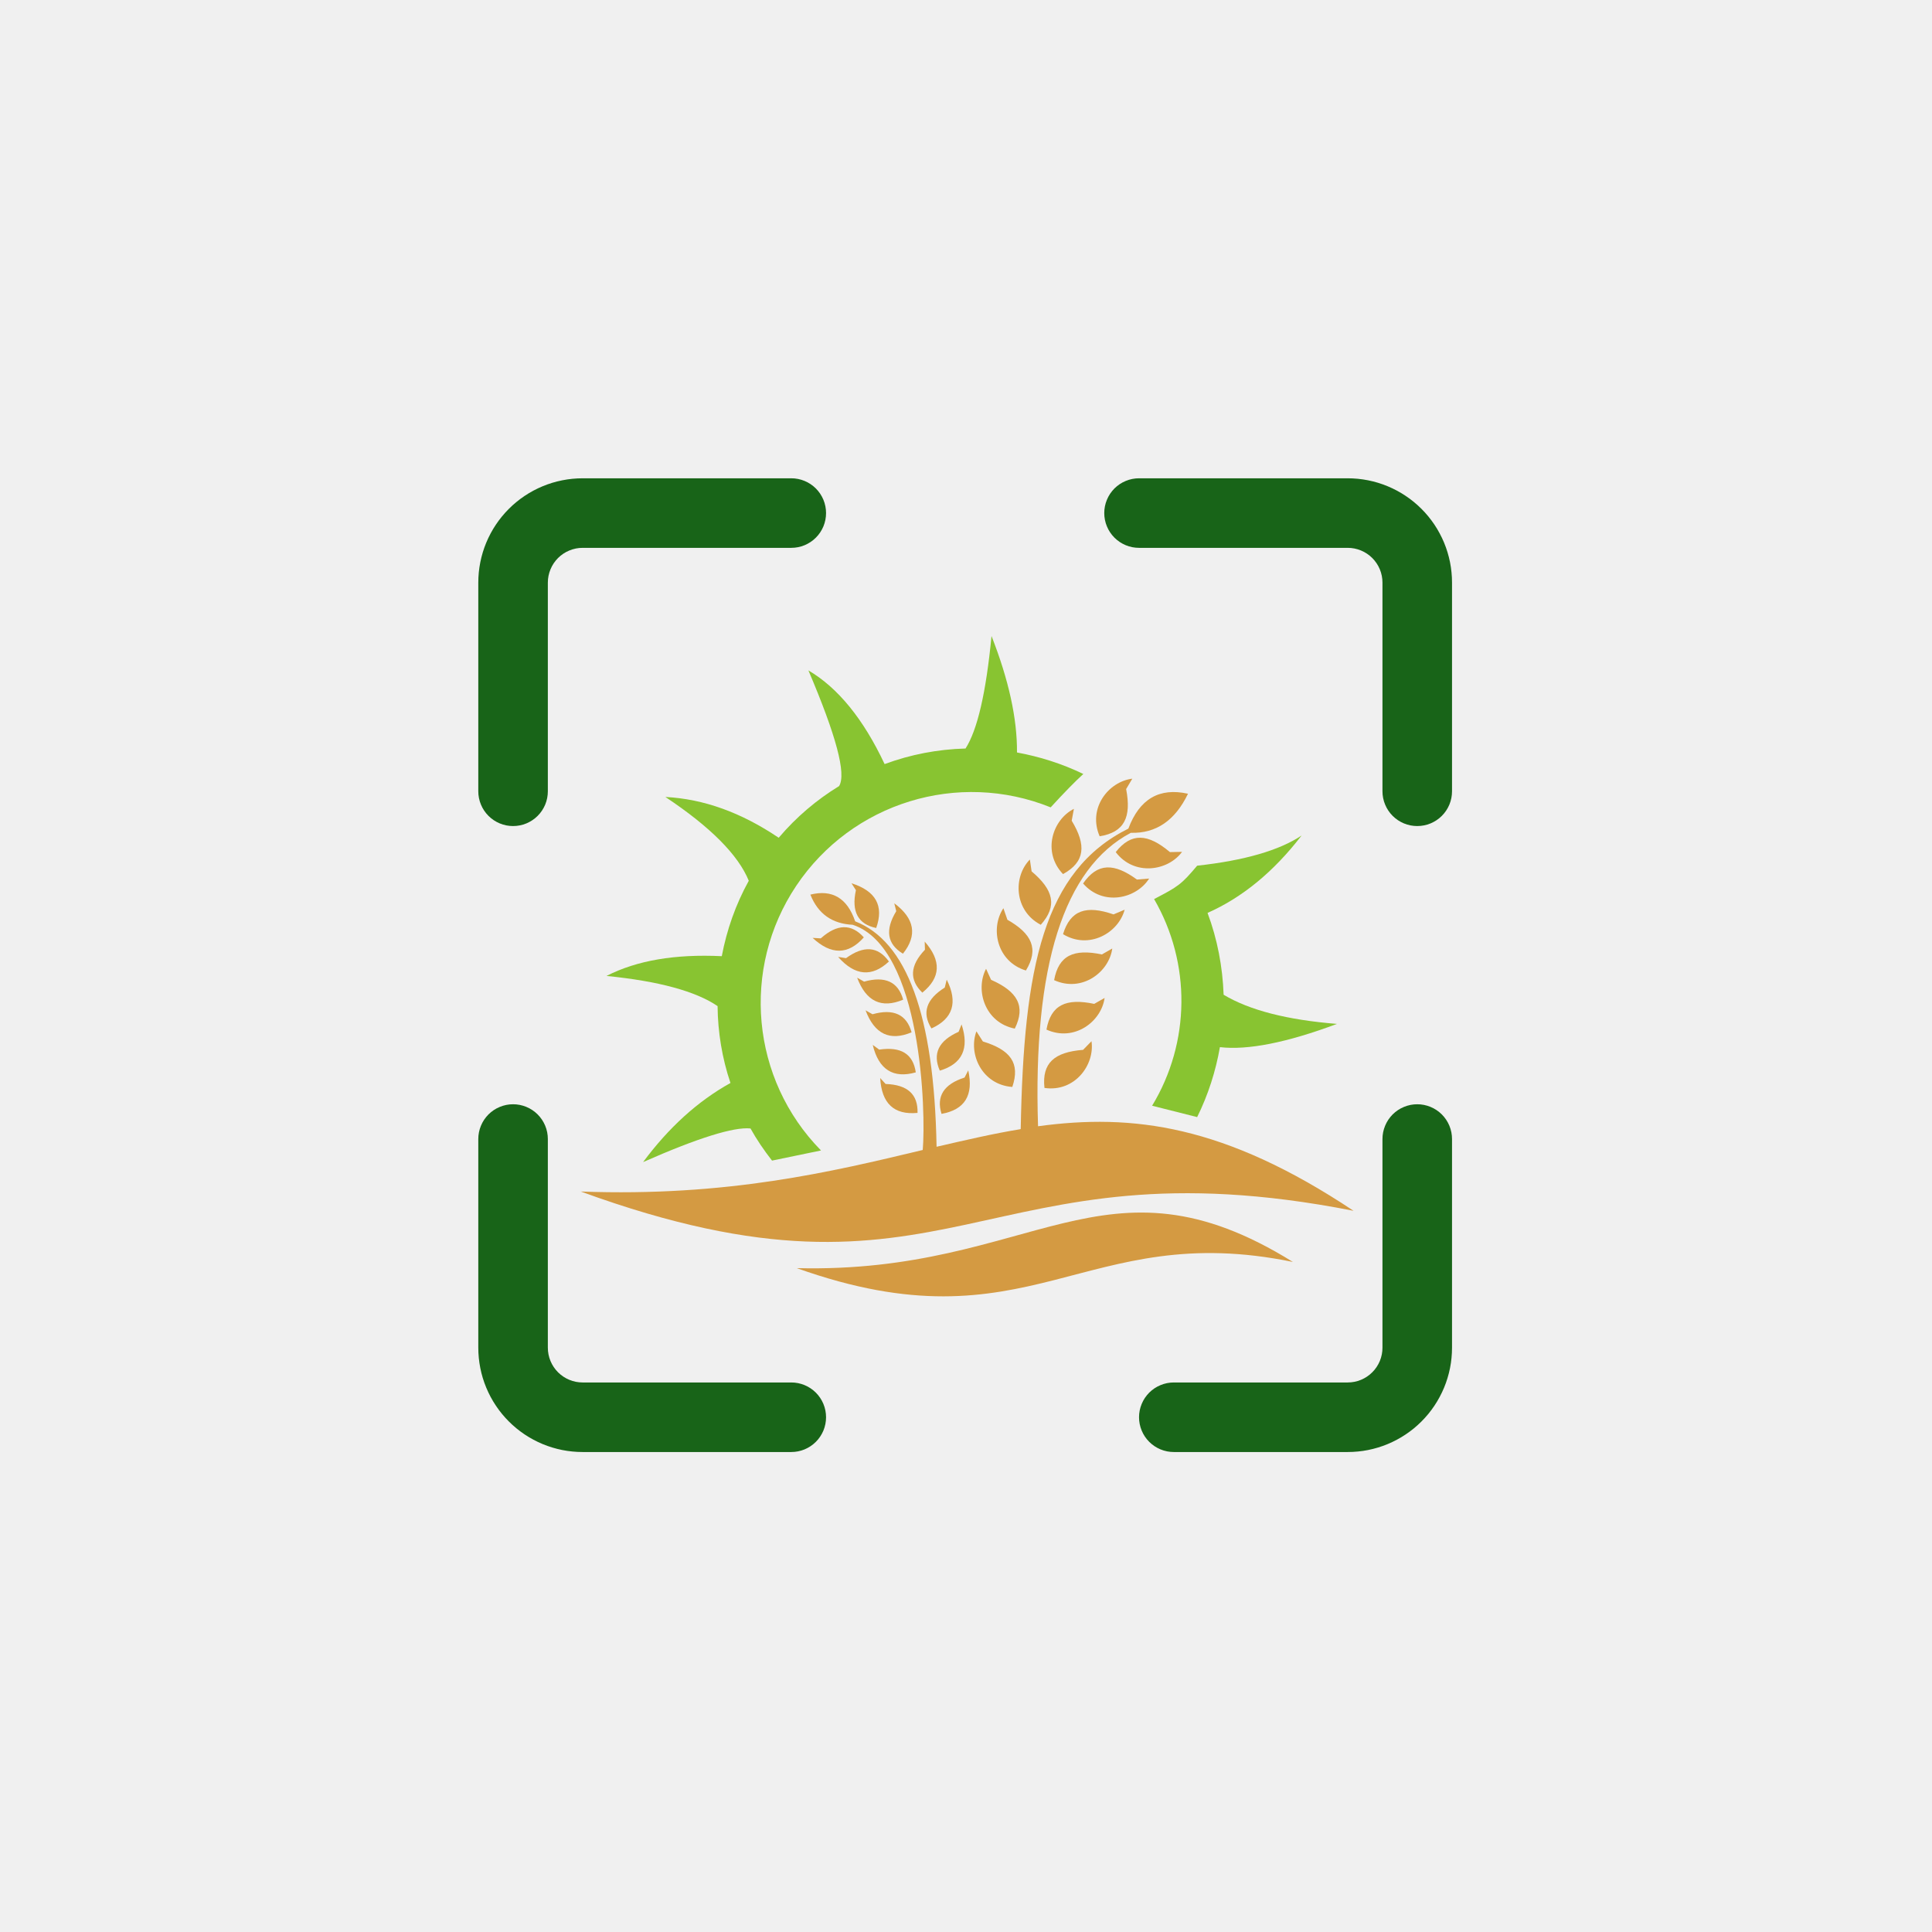
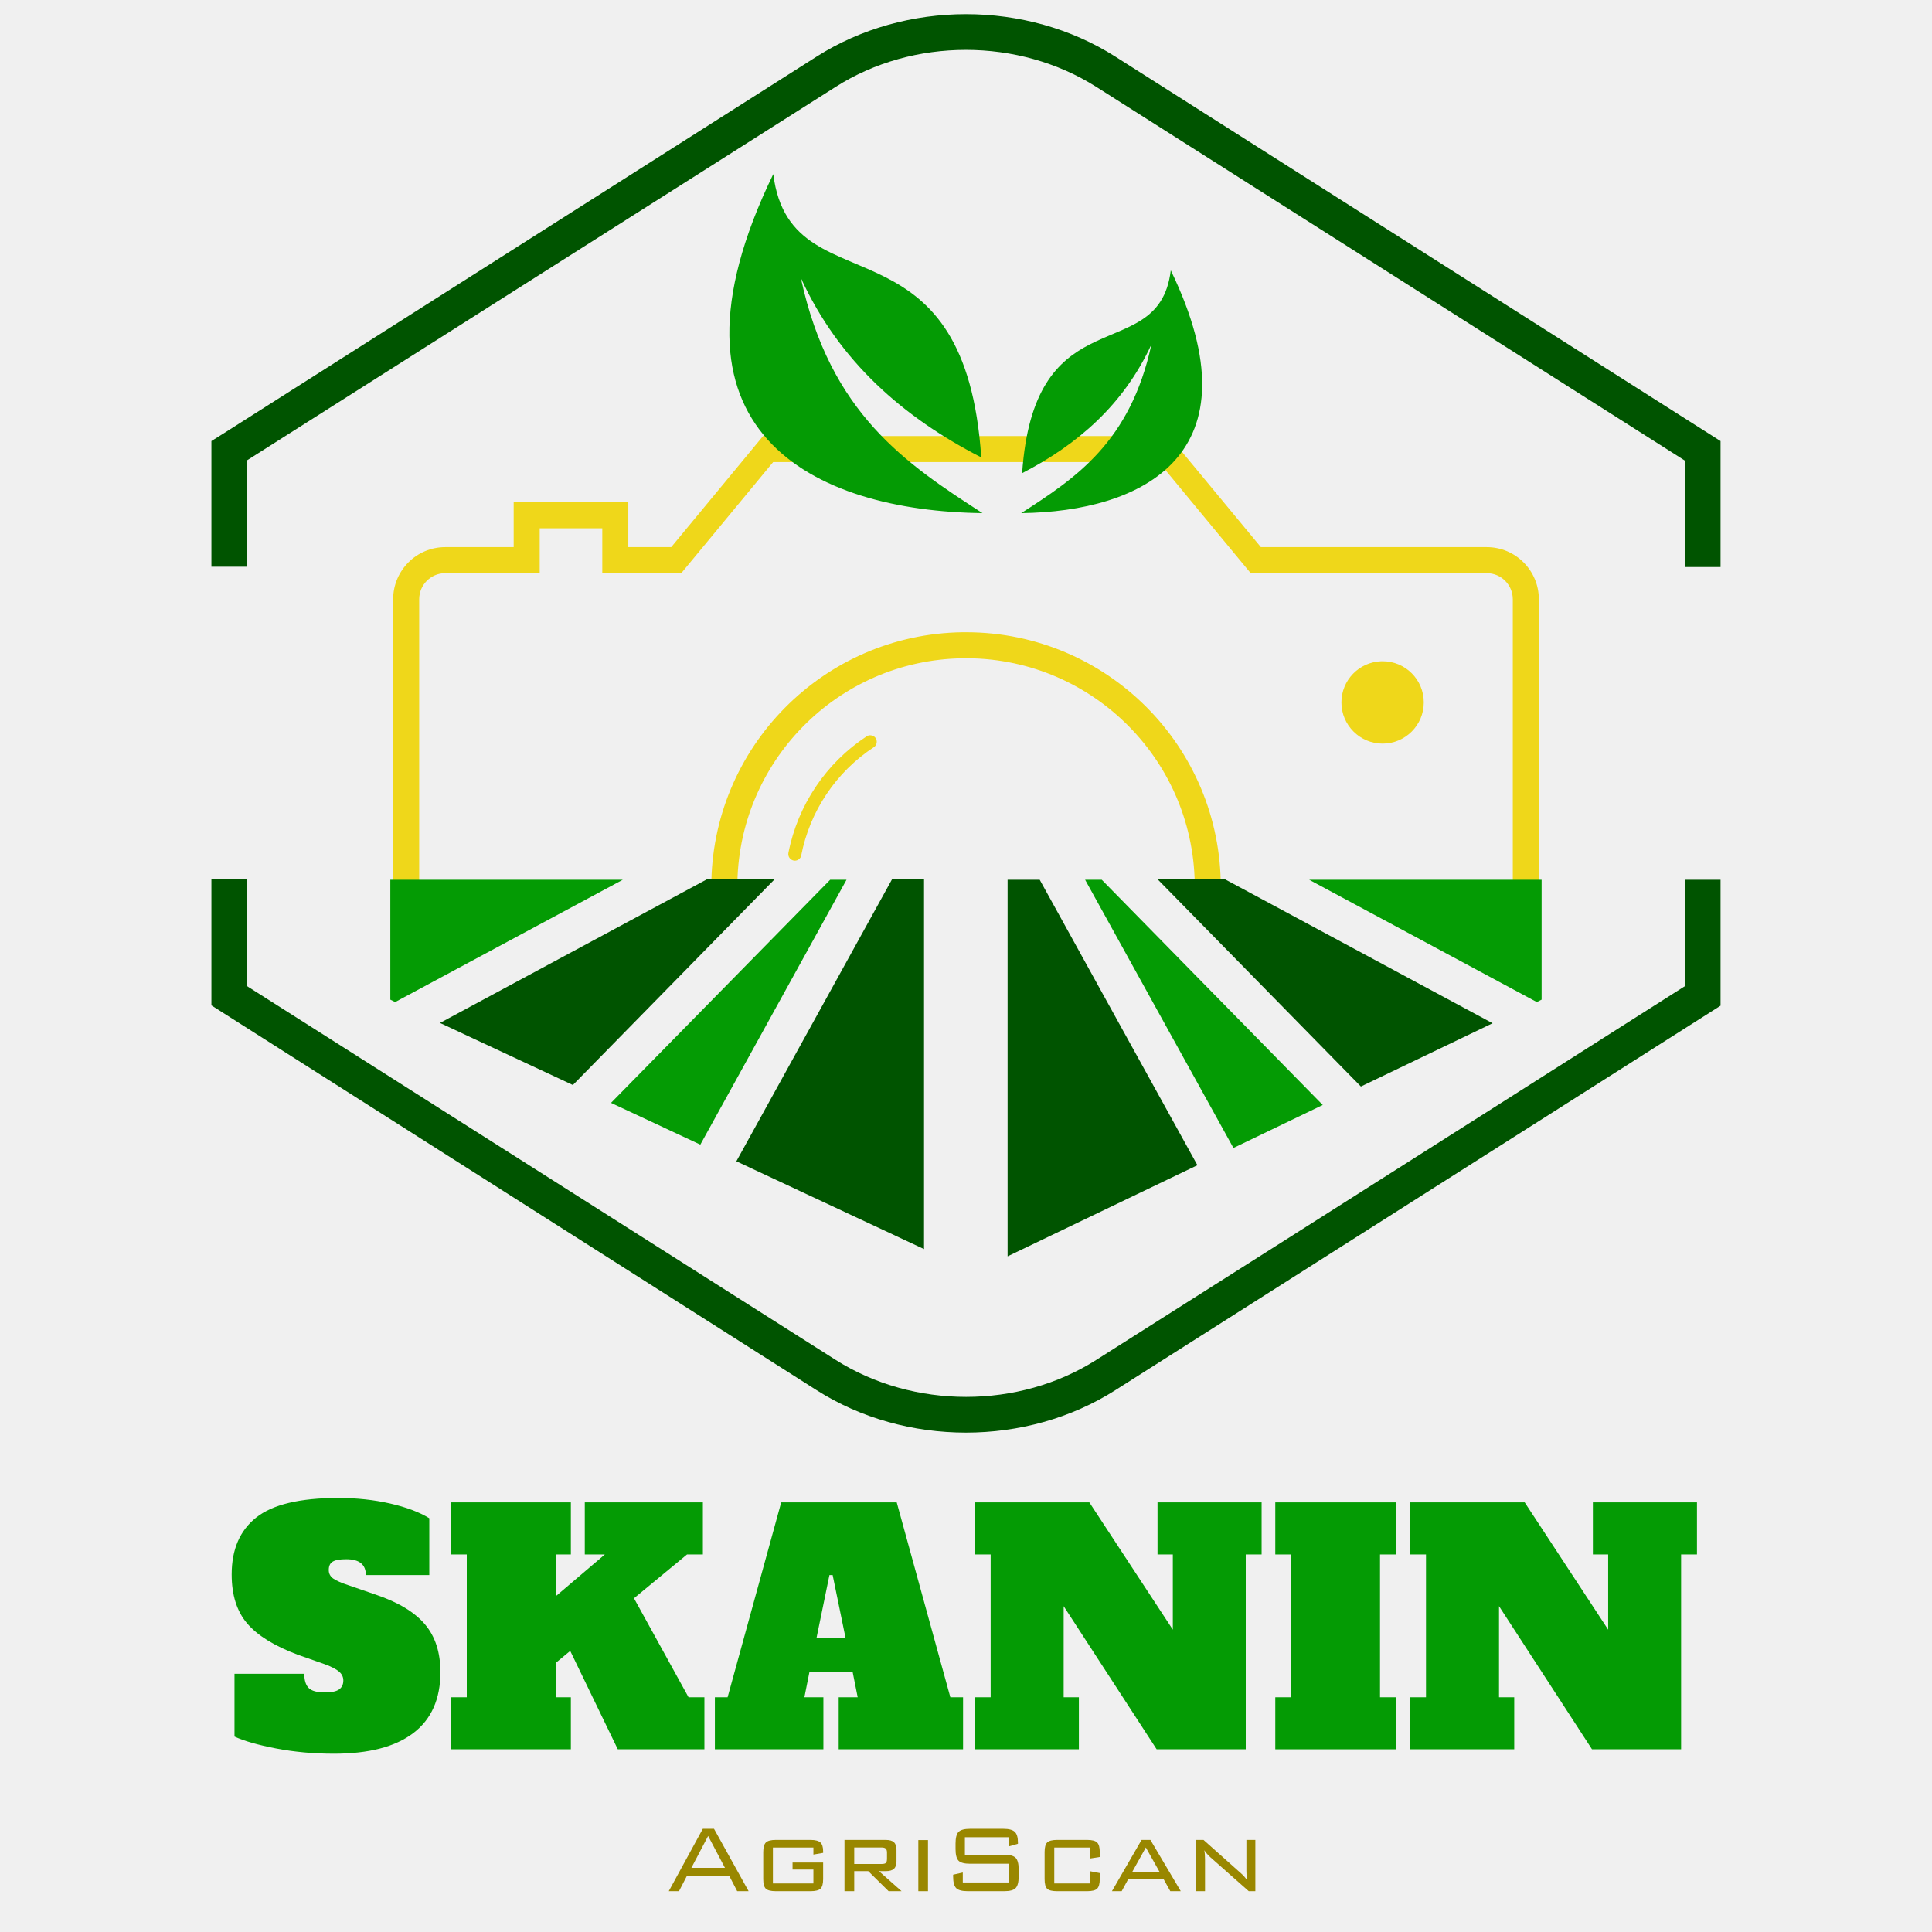
- <svg xmlns="http://www.w3.org/2000/svg" width="500" zoomAndPan="magnify" viewBox="0 0 375 375" height="500" preserveAspectRatio="xMidYMid meet" version="1.0">
-   <defs>
-     <filter x="0%" y="0%" width="100%" height="100%" id="a8dabf8910">
-       <feColorMatrix values="0 0 0 0 1 0 0 0 0 1 0 0 0 0 1 0 0 0 1 0" color-interpolation-filters="sRGB" />
-     </filter>
-     <mask id="8b762b4e57">
-       <g filter="url(#a8dabf8910)">
-         <rect x="-37.5" width="450" fill="#000000" y="-37.5" height="450" fill-opacity="0.9" />
-       </g>
-     </mask>
-     <clipPath id="b0a3e529bf">
-       <path d="M 0.836 0.836 L 189.836 0.836 L 189.836 189.836 L 0.836 189.836 Z M 0.836 0.836 " clip-rule="nonzero" />
-     </clipPath>
-     <clipPath id="bd5e92bc83">
-       <rect x="0" width="190" y="0" height="190" />
-     </clipPath>
-     <clipPath id="4f1783e37c">
-       <path d="M 112.676 153 L 262.676 153 L 262.676 242 L 112.676 242 Z M 112.676 153 " clip-rule="nonzero" />
-     </clipPath>
-   </defs>
-   <g mask="url(#8b762b4e57)">
-     <g transform="matrix(1, 0, 0, 1, 92, 92)">
-       <g clip-path="url(#bd5e92bc83)">
-         <g clip-path="url(#b0a3e529bf)">
-           <path fill="#005400" d="M 68.336 7.586 C 68.336 8.031 68.293 8.469 68.207 8.902 C 68.121 9.34 67.992 9.762 67.824 10.172 C 67.652 10.578 67.445 10.969 67.199 11.336 C 66.953 11.707 66.672 12.047 66.359 12.359 C 66.047 12.672 65.707 12.953 65.336 13.199 C 64.969 13.445 64.578 13.652 64.172 13.824 C 63.762 13.992 63.34 14.121 62.902 14.207 C 62.469 14.293 62.031 14.336 61.586 14.336 L 21.086 14.336 C 20.645 14.336 20.203 14.379 19.77 14.465 C 19.336 14.555 18.914 14.68 18.504 14.852 C 18.094 15.02 17.707 15.227 17.336 15.473 C 16.969 15.723 16.629 16 16.312 16.312 C 16 16.629 15.723 16.969 15.473 17.336 C 15.227 17.707 15.02 18.094 14.852 18.504 C 14.68 18.914 14.555 19.336 14.465 19.77 C 14.379 20.203 14.336 20.645 14.336 21.086 L 14.336 61.586 C 14.336 62.031 14.293 62.469 14.207 62.902 C 14.121 63.34 13.992 63.762 13.824 64.172 C 13.652 64.578 13.445 64.969 13.199 65.336 C 12.953 65.707 12.672 66.047 12.359 66.359 C 12.047 66.672 11.707 66.953 11.336 67.199 C 10.969 67.445 10.578 67.652 10.172 67.824 C 9.762 67.992 9.34 68.121 8.902 68.207 C 8.469 68.293 8.031 68.336 7.586 68.336 C 7.145 68.336 6.703 68.293 6.27 68.207 C 5.836 68.121 5.414 67.992 5.004 67.824 C 4.594 67.652 4.207 67.445 3.836 67.199 C 3.469 66.953 3.129 66.672 2.812 66.359 C 2.5 66.047 2.223 65.707 1.973 65.336 C 1.727 64.969 1.52 64.578 1.352 64.172 C 1.18 63.762 1.055 63.34 0.965 62.902 C 0.879 62.469 0.836 62.031 0.836 61.586 L 0.836 21.086 C 0.836 20.422 0.871 19.762 0.934 19.102 C 1 18.441 1.098 17.785 1.227 17.137 C 1.355 16.484 1.516 15.844 1.707 15.207 C 1.902 14.574 2.125 13.949 2.379 13.336 C 2.633 12.727 2.914 12.125 3.227 11.543 C 3.539 10.957 3.883 10.387 4.25 9.836 C 4.617 9.285 5.012 8.754 5.434 8.242 C 5.855 7.727 6.301 7.238 6.77 6.77 C 7.238 6.301 7.727 5.855 8.242 5.434 C 8.754 5.012 9.285 4.617 9.836 4.25 C 10.387 3.883 10.957 3.539 11.543 3.227 C 12.125 2.914 12.727 2.633 13.336 2.379 C 13.949 2.125 14.574 1.902 15.207 1.707 C 15.844 1.516 16.484 1.355 17.137 1.227 C 17.785 1.098 18.441 1 19.102 0.934 C 19.762 0.871 20.422 0.836 21.086 0.836 L 61.586 0.836 C 62.031 0.836 62.469 0.879 62.902 0.965 C 63.34 1.055 63.762 1.18 64.172 1.352 C 64.578 1.52 64.969 1.727 65.336 1.973 C 65.707 2.223 66.047 2.5 66.359 2.812 C 66.672 3.129 66.953 3.469 67.199 3.836 C 67.445 4.207 67.652 4.594 67.824 5.004 C 67.992 5.414 68.121 5.836 68.207 6.27 C 68.293 6.703 68.336 7.145 68.336 7.586 Z M 169.586 0.836 L 129.086 0.836 C 128.645 0.836 128.203 0.879 127.77 0.965 C 127.336 1.055 126.914 1.18 126.504 1.352 C 126.094 1.52 125.707 1.727 125.336 1.973 C 124.969 2.223 124.629 2.5 124.312 2.812 C 124 3.129 123.723 3.469 123.473 3.836 C 123.227 4.207 123.02 4.594 122.852 5.004 C 122.68 5.414 122.555 5.836 122.465 6.27 C 122.379 6.703 122.336 7.145 122.336 7.586 C 122.336 8.031 122.379 8.469 122.465 8.902 C 122.555 9.34 122.68 9.762 122.852 10.172 C 123.02 10.578 123.227 10.969 123.473 11.336 C 123.723 11.707 124 12.047 124.312 12.359 C 124.629 12.672 124.969 12.953 125.336 13.199 C 125.707 13.445 126.094 13.652 126.504 13.824 C 126.914 13.992 127.336 14.121 127.77 14.207 C 128.203 14.293 128.645 14.336 129.086 14.336 L 169.586 14.336 C 170.031 14.336 170.469 14.379 170.902 14.465 C 171.34 14.555 171.762 14.68 172.172 14.852 C 172.578 15.02 172.969 15.227 173.336 15.473 C 173.707 15.723 174.047 16 174.359 16.312 C 174.672 16.629 174.953 16.969 175.199 17.336 C 175.445 17.707 175.652 18.094 175.824 18.504 C 175.992 18.914 176.121 19.336 176.207 19.77 C 176.293 20.203 176.336 20.645 176.336 21.086 L 176.336 61.586 C 176.336 62.031 176.379 62.469 176.465 62.902 C 176.555 63.34 176.68 63.762 176.852 64.172 C 177.02 64.578 177.227 64.969 177.473 65.336 C 177.723 65.707 178 66.047 178.312 66.359 C 178.629 66.672 178.969 66.953 179.336 67.199 C 179.707 67.445 180.094 67.652 180.504 67.824 C 180.914 67.992 181.336 68.121 181.77 68.207 C 182.203 68.293 182.645 68.336 183.086 68.336 C 183.531 68.336 183.969 68.293 184.402 68.207 C 184.84 68.121 185.262 67.992 185.672 67.824 C 186.078 67.652 186.469 67.445 186.836 67.199 C 187.207 66.953 187.547 66.672 187.859 66.359 C 188.172 66.047 188.453 65.707 188.699 65.336 C 188.945 64.969 189.152 64.578 189.324 64.172 C 189.492 63.762 189.621 63.34 189.707 62.902 C 189.793 62.469 189.836 62.031 189.836 61.586 L 189.836 21.086 C 189.836 20.422 189.805 19.762 189.738 19.102 C 189.676 18.441 189.578 17.785 189.449 17.137 C 189.32 16.484 189.156 15.844 188.965 15.207 C 188.773 14.574 188.551 13.949 188.297 13.336 C 188.043 12.727 187.758 12.125 187.445 11.543 C 187.133 10.957 186.793 10.387 186.426 9.836 C 186.055 9.285 185.66 8.754 185.242 8.242 C 184.82 7.727 184.375 7.238 183.906 6.77 C 183.438 6.301 182.945 5.855 182.434 5.434 C 181.922 5.012 181.391 4.617 180.836 4.25 C 180.285 3.883 179.719 3.539 179.133 3.227 C 178.547 2.914 177.949 2.633 177.336 2.379 C 176.723 2.125 176.102 1.902 175.465 1.707 C 174.832 1.516 174.188 1.355 173.539 1.227 C 172.887 1.098 172.23 1 171.57 0.934 C 170.91 0.871 170.25 0.836 169.586 0.836 Z M 61.586 176.336 L 21.086 176.336 C 20.645 176.336 20.203 176.293 19.77 176.207 C 19.336 176.121 18.914 175.992 18.504 175.824 C 18.094 175.652 17.707 175.445 17.336 175.199 C 16.969 174.953 16.629 174.672 16.312 174.359 C 16 174.047 15.723 173.707 15.473 173.336 C 15.227 172.969 15.02 172.578 14.852 172.172 C 14.68 171.762 14.555 171.34 14.465 170.902 C 14.379 170.469 14.336 170.031 14.336 169.586 L 14.336 129.086 C 14.336 128.645 14.293 128.203 14.207 127.77 C 14.121 127.336 13.992 126.914 13.824 126.504 C 13.652 126.094 13.445 125.707 13.199 125.336 C 12.953 124.969 12.672 124.629 12.359 124.312 C 12.047 124 11.707 123.723 11.336 123.473 C 10.969 123.227 10.578 123.02 10.172 122.852 C 9.762 122.68 9.34 122.555 8.902 122.465 C 8.469 122.379 8.031 122.336 7.586 122.336 C 7.145 122.336 6.703 122.379 6.27 122.465 C 5.836 122.555 5.414 122.68 5.004 122.852 C 4.594 123.02 4.207 123.227 3.836 123.473 C 3.469 123.723 3.129 124 2.812 124.312 C 2.5 124.629 2.223 124.969 1.973 125.336 C 1.727 125.707 1.52 126.094 1.352 126.504 C 1.18 126.914 1.055 127.336 0.965 127.77 C 0.879 128.203 0.836 128.645 0.836 129.086 L 0.836 169.586 C 0.836 170.25 0.871 170.91 0.934 171.57 C 1 172.23 1.098 172.887 1.227 173.539 C 1.355 174.188 1.516 174.832 1.707 175.465 C 1.902 176.102 2.125 176.723 2.379 177.336 C 2.633 177.949 2.914 178.547 3.227 179.133 C 3.539 179.719 3.883 180.285 4.25 180.836 C 4.617 181.391 5.012 181.922 5.434 182.434 C 5.855 182.945 6.301 183.438 6.77 183.906 C 7.238 184.375 7.727 184.82 8.242 185.242 C 8.754 185.66 9.285 186.055 9.836 186.426 C 10.387 186.793 10.957 187.133 11.543 187.445 C 12.125 187.758 12.727 188.043 13.336 188.297 C 13.949 188.551 14.574 188.773 15.207 188.965 C 15.844 189.156 16.484 189.32 17.137 189.449 C 17.785 189.578 18.441 189.676 19.102 189.738 C 19.762 189.805 20.422 189.836 21.086 189.836 L 61.586 189.836 C 62.031 189.836 62.469 189.793 62.902 189.707 C 63.34 189.621 63.762 189.492 64.172 189.324 C 64.578 189.152 64.969 188.945 65.336 188.699 C 65.707 188.453 66.047 188.172 66.359 187.859 C 66.672 187.547 66.953 187.207 67.199 186.836 C 67.445 186.469 67.652 186.078 67.824 185.672 C 67.992 185.262 68.121 184.84 68.207 184.402 C 68.293 183.969 68.336 183.531 68.336 183.086 C 68.336 182.645 68.293 182.203 68.207 181.77 C 68.121 181.336 67.992 180.914 67.824 180.504 C 67.652 180.094 67.445 179.707 67.199 179.336 C 66.953 178.969 66.672 178.629 66.359 178.312 C 66.047 178 65.707 177.723 65.336 177.473 C 64.969 177.227 64.578 177.02 64.172 176.852 C 63.762 176.68 63.34 176.555 62.902 176.465 C 62.469 176.379 62.031 176.336 61.586 176.336 Z M 183.086 122.336 C 182.645 122.336 182.203 122.379 181.77 122.465 C 181.336 122.555 180.914 122.68 180.504 122.852 C 180.094 123.02 179.707 123.227 179.336 123.473 C 178.969 123.723 178.629 124 178.312 124.312 C 178 124.629 177.723 124.969 177.473 125.336 C 177.227 125.707 177.02 126.094 176.852 126.504 C 176.68 126.914 176.555 127.336 176.465 127.77 C 176.379 128.203 176.336 128.645 176.336 129.086 L 176.336 169.586 C 176.336 170.031 176.293 170.469 176.207 170.902 C 176.121 171.34 175.992 171.762 175.824 172.172 C 175.652 172.578 175.445 172.969 175.199 173.336 C 174.953 173.707 174.672 174.047 174.359 174.359 C 174.047 174.672 173.707 174.953 173.336 175.199 C 172.969 175.445 172.578 175.652 172.172 175.824 C 171.762 175.992 171.34 176.121 170.902 176.207 C 170.469 176.293 170.031 176.336 169.586 176.336 L 135.836 176.336 C 135.395 176.336 134.953 176.379 134.52 176.465 C 134.086 176.555 133.664 176.68 133.254 176.852 C 132.844 177.02 132.457 177.227 132.086 177.473 C 131.719 177.723 131.379 178 131.062 178.312 C 130.75 178.629 130.473 178.969 130.223 179.336 C 129.977 179.707 129.77 180.094 129.602 180.504 C 129.43 180.914 129.305 181.336 129.215 181.77 C 129.129 182.203 129.086 182.645 129.086 183.086 C 129.086 183.531 129.129 183.969 129.215 184.402 C 129.305 184.84 129.43 185.262 129.602 185.672 C 129.77 186.078 129.977 186.469 130.223 186.836 C 130.473 187.207 130.75 187.547 131.062 187.859 C 131.379 188.172 131.719 188.453 132.086 188.699 C 132.457 188.945 132.844 189.152 133.254 189.324 C 133.664 189.492 134.086 189.621 134.52 189.707 C 134.953 189.793 135.395 189.836 135.836 189.836 L 169.586 189.836 C 170.25 189.836 170.91 189.805 171.57 189.738 C 172.23 189.676 172.887 189.578 173.539 189.449 C 174.188 189.32 174.832 189.156 175.465 188.965 C 176.102 188.773 176.723 188.551 177.336 188.297 C 177.949 188.043 178.547 187.758 179.133 187.445 C 179.719 187.133 180.285 186.793 180.836 186.426 C 181.391 186.055 181.922 185.66 182.434 185.242 C 182.945 184.82 183.438 184.375 183.906 183.906 C 184.375 183.438 184.82 182.945 185.242 182.434 C 185.66 181.922 186.055 181.391 186.426 180.836 C 186.793 180.285 187.133 179.719 187.445 179.133 C 187.758 178.547 188.043 177.949 188.297 177.336 C 188.551 176.723 188.773 176.102 188.965 175.465 C 189.156 174.832 189.32 174.188 189.449 173.539 C 189.578 172.887 189.676 172.23 189.738 171.57 C 189.805 170.91 189.836 170.25 189.836 169.586 L 189.836 129.086 C 189.836 128.645 189.793 128.203 189.707 127.77 C 189.621 127.336 189.492 126.914 189.324 126.504 C 189.152 126.094 188.945 125.707 188.699 125.336 C 188.453 124.969 188.172 124.629 187.859 124.312 C 187.547 124 187.207 123.723 186.836 123.473 C 186.469 123.227 186.078 123.02 185.672 122.852 C 185.262 122.68 184.84 122.555 184.402 122.465 C 183.969 122.379 183.531 122.336 183.086 122.336 Z M 183.086 122.336 " fill-opacity="1" fill-rule="nonzero" />
-         </g>
-       </g>
-     </g>
+ <svg xmlns="http://www.w3.org/2000/svg" width="300" height="300" viewBox="0 0 300 300" fill="none">
+   <mask id="mask0_13_1260" style="mask-type:luminance" maskUnits="userSpaceOnUse" x="61" y="67" width="179" height="71">
+     <path d="M61.05 67.2H239.2V137.5H61.05V67.2Z" fill="white" />
+   </mask>
+   <g mask="url(#mask0_13_1260)">
+     <path d="M135.184 114.175C134.963 114.159 134.756 114.222 134.584 114.331C128.25 118.488 123.875 125.025 122.422 132.447C122.328 133 122.691 133.522 123.244 133.631C123.781 133.728 124.319 133.381 124.413 132.828C125.756 125.941 129.831 119.875 135.691 116.022C136.163 115.722 136.275 115.091 135.975 114.616C135.8 114.347 135.5 114.191 135.169 114.175H135.184ZM214.484 102.678C211.025 102.803 208.294 105.631 208.294 109.072C208.294 112.597 211.169 115.469 214.691 115.469C218.228 115.469 221.084 112.597 221.084 109.072C221.084 105.534 218.228 102.678 214.706 102.678C214.625 102.678 214.547 102.678 214.484 102.678ZM149.431 102.219C169.047 101.903 185.203 117.553 185.519 137.153C185.519 137.375 185.519 137.597 185.519 137.803C185.519 157.419 169.616 173.322 150.016 173.338C130.4 173.338 114.494 157.434 114.494 137.819C114.494 137.819 114.494 137.819 114.494 137.803C114.447 118.375 130.019 102.519 149.431 102.219ZM149.478 98.175C127.809 98.459 110.403 116.134 110.45 137.803C110.45 159.659 128.172 177.366 150.016 177.35C171.856 177.35 189.547 159.644 189.563 137.803C189.609 115.959 171.938 98.206 150.078 98.175C149.888 98.175 149.681 98.175 149.478 98.175ZM120.053 71.753H179.944L194.206 89H230.863C233.091 89 234.906 90.816 234.906 93.044V190.947C234.906 193.175 233.091 194.991 230.863 194.991H69.134C66.909 194.991 65.091 193.175 65.091 190.947V93.044C65.091 90.816 66.909 89 69.134 89H83.806V82.034H93.522V89H105.791L120.053 71.753ZM118.491 67.709L104.228 84.956H97.562V77.991H79.763V84.956H69.134C64.666 84.956 61.05 88.588 61.05 93.044V190.947C61.05 195.419 64.666 199.034 69.134 199.034H230.863C235.331 199.034 238.95 195.419 238.95 190.947V93.044C238.95 88.588 235.331 84.956 230.863 84.956H195.784L181.506 67.709H118.491Z" fill="#EFD71A" />
  </g>
-   <path fill="#d49a42" d="M 227.082 165.391 C 222.809 161.793 219.59 161.551 216.562 165.391 C 220.117 170.094 226.699 169.086 229.438 165.344 Z M 227.082 165.391 " fill-opacity="1" fill-rule="evenodd" />
-   <path fill="#d49a42" d="M 220.742 170.766 C 216.227 167.453 213.012 167.453 210.223 171.484 C 214.113 175.949 220.551 174.461 223.047 170.527 L 220.695 170.719 Z M 220.742 170.766 " fill-opacity="1" fill-rule="evenodd" />
-   <path fill="#d49a42" d="M 216.133 177.484 C 210.848 175.66 207.773 176.621 206.332 181.32 C 211.379 184.391 217.094 181.082 218.293 176.57 Z M 216.133 177.484 " fill-opacity="1" fill-rule="evenodd" />
-   <path fill="#d49a42" d="M 213.875 185.258 C 208.398 184.105 205.469 185.449 204.605 190.246 C 209.984 192.695 215.27 188.711 215.891 184.105 Z M 213.875 185.258 " fill-opacity="1" fill-rule="evenodd" />
-   <path fill="#d49a42" d="M 212.387 194.852 C 206.91 193.699 203.98 195.043 203.117 199.844 C 208.496 202.289 213.777 198.309 214.402 193.699 Z M 212.387 194.852 " fill-opacity="1" fill-rule="evenodd" />
-   <path fill="#d49a42" d="M 210.223 203.777 C 204.652 204.211 202.203 206.32 202.73 211.168 C 208.59 212.031 212.531 206.703 211.859 202.098 Z M 210.223 203.777 " fill-opacity="1" fill-rule="evenodd" />
-   <path fill="#d49a42" d="M 190.773 202.145 C 196.102 203.777 198.074 206.32 196.488 210.977 C 190.578 210.543 187.891 204.547 189.523 200.18 Z M 190.773 202.145 " fill-opacity="1" fill-rule="evenodd" />
-   <path fill="#d49a42" d="M 192.406 190.199 C 197.496 192.453 199.129 195.285 196.969 199.652 C 191.156 198.5 189.234 192.164 191.395 188.039 L 192.355 190.152 Z M 192.406 190.199 " fill-opacity="1" fill-rule="evenodd" />
-   <path fill="#d49a42" d="M 195.48 178.492 C 200.328 181.227 201.676 184.199 199.129 188.375 C 193.461 186.648 192.164 180.172 194.758 176.285 L 195.527 178.492 Z M 195.48 178.492 " fill-opacity="1" fill-rule="evenodd" />
-   <path fill="#d49a42" d="M 200.234 169.133 C 204.508 172.734 205.277 175.852 202.012 179.5 C 196.777 176.762 196.633 170.141 199.898 166.832 Z M 200.234 169.133 " fill-opacity="1" fill-rule="evenodd" />
-   <path fill="#d49a42" d="M 208.016 159.297 C 210.898 164.047 210.609 167.312 206.332 169.66 C 202.25 165.391 204.27 159.105 208.445 156.996 Z M 208.016 159.297 " fill-opacity="1" fill-rule="evenodd" />
-   <path fill="#d49a42" d="M 218.582 153.156 C 219.637 158.625 218.246 161.551 213.441 162.32 C 211.09 156.898 215.125 151.715 219.781 151.141 Z M 218.582 153.156 " fill-opacity="1" fill-rule="evenodd" />
-   <path fill="#d49a42" d="M 170.07 180.121 C 171.609 175.805 169.977 172.926 165.27 171.438 L 166.133 172.781 C 165.219 176.957 166.562 179.402 170.07 180.121 Z M 170.07 180.121 " fill-opacity="1" fill-rule="evenodd" />
-   <path fill="#d49a42" d="M 175.258 185.113 C 178.094 181.562 177.562 178.297 173.578 175.324 L 173.961 176.859 C 171.75 180.504 172.184 183.242 175.258 185.113 Z M 175.258 185.113 " fill-opacity="1" fill-rule="evenodd" />
-   <path fill="#d49a42" d="M 179.051 192.645 C 182.605 189.766 182.75 186.457 179.484 182.762 L 179.531 184.344 C 176.602 187.414 176.457 190.199 179.051 192.695 Z M 179.051 192.645 " fill-opacity="1" fill-rule="evenodd" />
-   <path fill="#d49a42" d="M 180.828 199.602 C 184.961 197.73 185.969 194.566 183.758 190.152 L 183.375 191.688 C 179.773 193.941 178.91 196.582 180.781 199.602 Z M 180.828 199.602 " fill-opacity="1" fill-rule="evenodd" />
-   <path fill="#d49a42" d="M 182.414 207.809 C 186.785 206.512 188.18 203.488 186.641 198.836 L 186.066 200.273 C 182.176 202.004 180.973 204.496 182.414 207.809 Z M 182.414 207.809 " fill-opacity="1" fill-rule="evenodd" />
-   <path fill="#d49a42" d="M 182.75 216.203 C 187.266 215.391 188.996 212.605 187.938 207.762 L 187.219 209.152 C 183.184 210.445 181.695 212.797 182.75 216.203 Z M 182.75 216.203 " fill-opacity="1" fill-rule="evenodd" />
-   <path fill="#d49a42" d="M 178.094 216.012 C 173.527 216.445 171.129 214.191 170.84 209.246 L 171.895 210.398 C 176.172 210.543 178.188 212.414 178.094 216.012 Z M 178.094 216.012 " fill-opacity="1" fill-rule="evenodd" />
-   <path fill="#d49a42" d="M 177.754 208.145 C 173.387 209.391 170.551 207.617 169.398 202.816 L 170.648 203.73 C 174.875 203.105 177.227 204.547 177.754 208.145 Z M 177.754 208.145 " fill-opacity="1" fill-rule="evenodd" />
-   <path fill="#d49a42" d="M 176.938 200.371 C 172.711 202.145 169.734 200.707 168.004 196.102 L 169.352 196.867 C 173.434 195.715 175.977 196.914 176.938 200.371 Z M 176.938 200.371 " fill-opacity="1" fill-rule="evenodd" />
-   <path fill="#d49a42" d="M 175.305 194.035 C 171.078 195.812 168.102 194.371 166.371 189.766 L 167.719 190.535 C 171.801 189.383 174.344 190.582 175.305 194.035 Z M 175.305 194.035 " fill-opacity="1" fill-rule="evenodd" />
-   <path fill="#d49a42" d="M 172.566 186.602 C 169.254 189.719 165.941 189.43 162.676 185.734 L 164.211 185.977 C 167.668 183.48 170.406 183.672 172.52 186.602 Z M 172.566 186.602 " fill-opacity="1" fill-rule="evenodd" />
-   <path fill="#d49a42" d="M 167.668 181.945 C 164.645 185.352 161.328 185.398 157.727 182.043 L 159.312 182.137 C 162.48 179.305 165.27 179.258 167.668 181.945 Z M 167.668 181.945 " fill-opacity="1" fill-rule="evenodd" />
-   <path fill="#88c431" d="M 224.008 174.508 C 231.215 186.938 231.07 202.34 223.625 214.621 L 232.367 216.828 C 234.527 212.461 235.969 207.902 236.785 203.25 C 242.164 203.875 249.754 202.387 259.504 198.738 C 249.898 197.973 242.551 196.102 237.504 193.078 C 237.312 187.703 236.305 182.328 234.383 177.195 C 241.109 174.219 247.207 169.23 252.637 162.176 C 248.312 165.055 241.539 167.023 232.367 168.031 C 229.293 171.676 228.715 172.062 224.008 174.508 Z M 224.008 174.508 " fill-opacity="1" fill-rule="evenodd" />
-   <path fill="#88c431" d="M 159.359 223.305 C 145.766 209.488 143.797 187.992 154.559 171.918 C 165.363 155.793 185.969 149.461 203.934 156.707 C 206.574 153.828 208.688 151.668 210.273 150.23 C 206.094 148.215 201.82 146.871 197.398 146.055 C 197.449 139.434 195.766 131.898 192.453 123.453 C 191.395 134.441 189.715 141.688 187.41 145.285 C 182.031 145.43 176.746 146.438 171.703 148.309 C 167.574 139.527 162.625 133.484 156.91 130.125 C 162.289 142.742 164.309 150.23 162.867 152.578 C 158.543 155.219 154.559 158.578 151.148 162.609 C 143.895 157.715 136.594 155.074 129.148 154.691 C 137.891 160.496 143.316 165.969 145.336 170.957 C 142.789 175.562 141.059 180.504 140.098 185.594 C 131.07 185.16 123.625 186.406 117.719 189.43 C 127.852 190.438 135.055 192.406 139.281 195.285 C 139.332 200.324 140.148 205.359 141.781 210.207 C 135.391 213.758 129.773 218.891 124.824 225.562 C 135.488 220.859 142.453 218.699 145.672 219.035 C 146.871 221.195 148.312 223.305 149.852 225.273 Z M 159.359 223.305 " fill-opacity="1" fill-rule="evenodd" />
-   <g clip-path="url(#4f1783e37c)">
-     <path fill="#d49a42" d="M 198.023 219.18 C 192.742 220.043 187.41 221.293 181.789 222.586 C 181.309 196.773 175.93 182.715 165.988 178.828 C 164.449 174.316 161.52 172.59 157.293 173.645 C 158.785 177.387 161.52 179.305 165.508 179.5 C 179.004 183.914 179.727 216.203 179.102 223.211 C 161.473 227.434 141.109 232.328 112.723 231.273 C 185.008 257.664 190.051 220.715 262.723 235.016 C 237.648 218.316 219.781 216.109 201.484 218.605 C 200.473 187.512 206.477 168.512 219.496 161.648 C 224.395 161.793 228.094 159.25 230.59 154.066 C 225.02 152.82 221.176 155.074 219.016 160.832 C 202.539 169.039 198.695 187.656 198.121 219.133 Z M 198.023 219.18 " fill-opacity="1" fill-rule="evenodd" />
-   </g>
-   <path fill="#d49a42" d="M 250.953 244.945 C 214.309 222.156 200.668 247.297 154.652 246.145 C 200.09 262.363 210.223 236.551 250.953 244.945 Z M 250.953 244.945 " fill-opacity="1" fill-rule="evenodd" />
+   <path fill-rule="evenodd" clip-rule="evenodd" d="M267.166 136.606V156.163L173.194 215.863C159.375 224.653 140.619 224.653 126.797 215.863L32.828 156.116V136.559H38.328V153.106L129.759 211.163C141.841 218.825 158.2 218.825 170.234 211.163C202.434 190.759 261.666 153.106 261.666 153.106V136.606H267.166ZM32.828 88.047V68.491L35.366 66.894L126.797 8.791C140.619 5.96046e-06 159.375 5.96046e-06 173.194 8.791L267.166 68.491V88.047H261.666V71.547C261.666 71.547 202.434 33.941 170.234 13.491C158.153 5.828 141.794 5.828 129.759 13.491L38.328 71.5V88H32.828V88.047Z" fill="#005400" />
+   <path fill-rule="evenodd" clip-rule="evenodd" d="M152.559 79.678C126.375 79.35 100.613 67.128 120.075 27.031C121.484 38.406 129.806 39.062 137.703 43.153C144.613 46.725 151.147 52.884 152.369 71.028C140.288 64.825 130.322 56.175 124.353 43.153C128.913 64.259 140.713 72.016 152.559 79.678ZM158.575 79.678C177.284 79.444 195.713 70.7 181.797 41.978C180.809 50.112 174.841 50.581 169.2 53.497C164.263 56.034 159.609 60.453 158.716 73.475C167.366 69.009 174.463 62.85 178.788 53.497C175.497 68.678 167.038 74.225 158.575 79.678Z" fill="#049B04" />
+   <path fill-rule="evenodd" clip-rule="evenodd" d="M205.397 171.581L191.528 178.256L168.494 136.606H171.078L205.397 171.581Z" fill="#049B04" />
+   <path fill-rule="evenodd" clip-rule="evenodd" d="M108.747 177.738L94.878 171.253L128.913 136.606H131.45L108.747 177.738Z" fill="#049B04" />
+   <path fill-rule="evenodd" clip-rule="evenodd" d="M185.934 180.934L156.459 195.084V136.606H161.444L185.934 180.934ZM143.484 193.956L114.341 180.325L138.503 136.559H143.484V193.956ZM231.769 158.888L211.319 168.713L179.775 136.559H190.259L231.769 158.888ZM88.956 168.478L68.319 158.841L109.734 136.559H120.262L88.956 168.478Z" fill="#005400" />
+   <path fill-rule="evenodd" clip-rule="evenodd" d="M203.281 136.606H239.381V155.222L238.631 155.597L203.281 136.606Z" fill="#049B04" />
+   <path fill-rule="evenodd" clip-rule="evenodd" d="M96.713 136.606L61.362 155.597L60.609 155.222V136.606H96.713Z" fill="#049B04" />
+   <path d="M51.837 272.315C48.678 272.315 45.694 272.043 42.888 271.502C40.078 270.962 37.919 270.346 36.413 269.652V259.902H47.25C47.25 260.921 47.478 261.658 47.938 262.115C48.403 262.574 49.241 262.802 50.45 262.802C51.475 262.802 52.206 262.649 52.65 262.34C53.091 262.024 53.312 261.558 53.312 260.94C53.312 260.415 53.1 259.965 52.675 259.59C52.25 259.208 51.506 258.821 50.45 258.427L46.212 256.94C42.569 255.565 39.953 253.94 38.362 252.065C36.769 250.19 35.975 247.662 35.975 244.477C35.975 240.602 37.244 237.658 39.788 235.64C42.337 233.615 46.581 232.602 52.525 232.602C55.381 232.602 58.066 232.89 60.575 233.465C63.091 234.04 65.119 234.802 66.662 235.752V244.577H56.812C56.812 242.937 55.794 242.115 53.763 242.115C52.769 242.115 52.069 242.24 51.663 242.49C51.253 242.733 51.05 243.165 51.05 243.79C51.05 244.349 51.288 244.796 51.763 245.127C52.237 245.452 53.016 245.796 54.1 246.152L58.388 247.627C61.869 248.812 64.406 250.349 66 252.24C67.591 254.124 68.388 256.596 68.388 259.652C68.388 263.827 66.981 266.983 64.175 269.115C61.366 271.249 57.253 272.315 51.837 272.315Z" fill="#049B04" />
+   <path d="M106.918 263.552H109.38V271.627H95.93L88.543 256.352L86.28 258.227V263.552H88.643V271.627H70.018V263.552H72.48V241.377H70.018V233.29H88.643V241.377H86.28V247.877L93.918 241.377H90.805V233.29H109.143V241.377H106.68L98.443 248.177L106.918 263.552Z" fill="#049B04" />
+   <path d="M147.569 263.552H149.544V271.627H130.231V263.552H133.181L132.394 259.602H125.694L124.906 263.552H127.856V271.627H111.006V263.552H112.981L121.306 233.29H139.244L147.569 263.552ZM126.781 254.377H131.306L129.294 244.577H128.794L126.781 254.377Z" fill="#049B04" />
+   <path d="M179.74 233.29H195.903V241.377H193.44V271.627H179.603L165.165 249.402V263.552H167.528V271.627H151.365V263.552H153.828V241.377H151.365V233.29H169.153L182.115 253.052V241.377H179.74V233.29Z" fill="#049B04" />
+   <path d="M198.026 271.627V263.552H200.488V241.377H198.026V233.29H216.751V241.377H214.288V263.552H216.751V271.627H198.026Z" fill="#049B04" />
+   <path d="M247.341 233.29H263.504V241.377H261.041V271.627H247.204L232.766 249.402V263.552H235.129V271.627H218.966V263.552H221.429V241.377H218.966V233.29H236.754L249.716 253.052V241.377H247.341V233.29Z" fill="#049B04" />
+   <path d="M107.358 290.04H112.57L109.958 285.09L107.358 290.04ZM103.845 293.665L109.133 283.978H110.87L116.245 293.665H114.47L113.233 291.278H106.67L105.433 293.665H103.845Z" fill="#998700" />
+   <path d="M126.305 286.89H120.017V292.465H126.305V290.303H123.067V289.215H127.817V291.79C127.817 292.515 127.68 293.012 127.405 293.278C127.13 293.537 126.611 293.665 125.855 293.665H120.467C119.708 293.665 119.192 293.537 118.917 293.278C118.648 293.021 118.517 292.524 118.517 291.79V287.59C118.517 286.865 118.655 286.371 118.93 286.103C119.205 285.837 119.717 285.703 120.467 285.703H125.855C126.595 285.703 127.108 285.837 127.392 286.103C127.673 286.362 127.817 286.824 127.817 287.49V287.715L126.305 287.978V286.89Z" fill="#998700" />
+   <path d="M136.882 286.878H132.645V289.44H136.882C137.214 289.44 137.439 289.387 137.557 289.278C137.673 289.171 137.732 288.953 137.732 288.628V287.678C137.732 287.387 137.67 287.184 137.545 287.065C137.42 286.94 137.198 286.878 136.882 286.878ZM131.132 293.665V285.703H137.532C138.123 285.703 138.548 285.824 138.807 286.065C139.073 286.309 139.207 286.703 139.207 287.253V289.028C139.207 289.562 139.073 289.949 138.807 290.19C138.548 290.434 138.123 290.553 137.532 290.553H136.482L139.995 293.665H137.982L134.82 290.553H132.645V293.665H131.132Z" fill="#998700" />
+   <path d="M144.097 293.665H142.597V285.728H144.097V293.665Z" fill="#998700" />
+   <path d="M156.677 285.29H149.827V288.003H155.927C156.793 288.003 157.383 288.162 157.702 288.478C158.018 288.796 158.177 289.396 158.177 290.278V291.378C158.177 292.271 158.018 292.874 157.702 293.19C157.393 293.509 156.802 293.665 155.927 293.665H150.277C149.393 293.665 148.793 293.509 148.477 293.19C148.158 292.865 148.002 292.262 148.002 291.378V291.103L149.502 290.765V292.315H156.715V289.403H150.627C149.752 289.403 149.155 289.246 148.84 288.928C148.53 288.603 148.377 287.999 148.377 287.115V286.265C148.377 285.384 148.53 284.784 148.84 284.465C149.155 284.14 149.752 283.978 150.627 283.978H155.79C156.655 283.978 157.252 284.137 157.577 284.453C157.902 284.762 158.065 285.312 158.065 286.103V286.303L156.677 286.703V285.29Z" fill="#998700" />
+   <path d="M169.27 286.89H163.707V292.465H169.27V290.565L170.77 290.853V291.79C170.77 292.515 170.632 293.012 170.357 293.278C170.088 293.537 169.576 293.665 168.82 293.665H164.145C163.385 293.665 162.873 293.54 162.607 293.29C162.338 293.034 162.207 292.534 162.207 291.79V287.59C162.207 286.859 162.338 286.362 162.607 286.103C162.882 285.837 163.395 285.703 164.145 285.703H168.82C169.576 285.703 170.088 285.837 170.357 286.103C170.632 286.371 170.77 286.865 170.77 287.59V288.353L169.27 288.59V286.89Z" fill="#998700" />
+   <path d="M172.661 293.665L177.261 285.703H178.636L183.348 293.665H181.723L180.686 291.803H175.186L174.173 293.665H172.661ZM175.823 290.653H180.048L177.923 286.878L175.823 290.653Z" fill="#998700" />
+   <path d="M187.004 287.303C187.045 287.537 187.073 287.774 187.091 288.015C187.107 288.249 187.116 288.487 187.116 288.728V293.665H185.729V285.703H186.879L192.716 290.903C192.891 291.053 193.054 291.215 193.204 291.39C193.36 291.565 193.52 291.771 193.679 292.003C193.629 291.762 193.591 291.521 193.566 291.278C193.548 291.028 193.541 290.774 193.541 290.515V285.703H194.929V293.665H193.904L187.941 288.39C187.732 288.199 187.554 288.015 187.404 287.84C187.254 287.665 187.12 287.487 187.004 287.303Z" fill="#998700" />
</svg>
